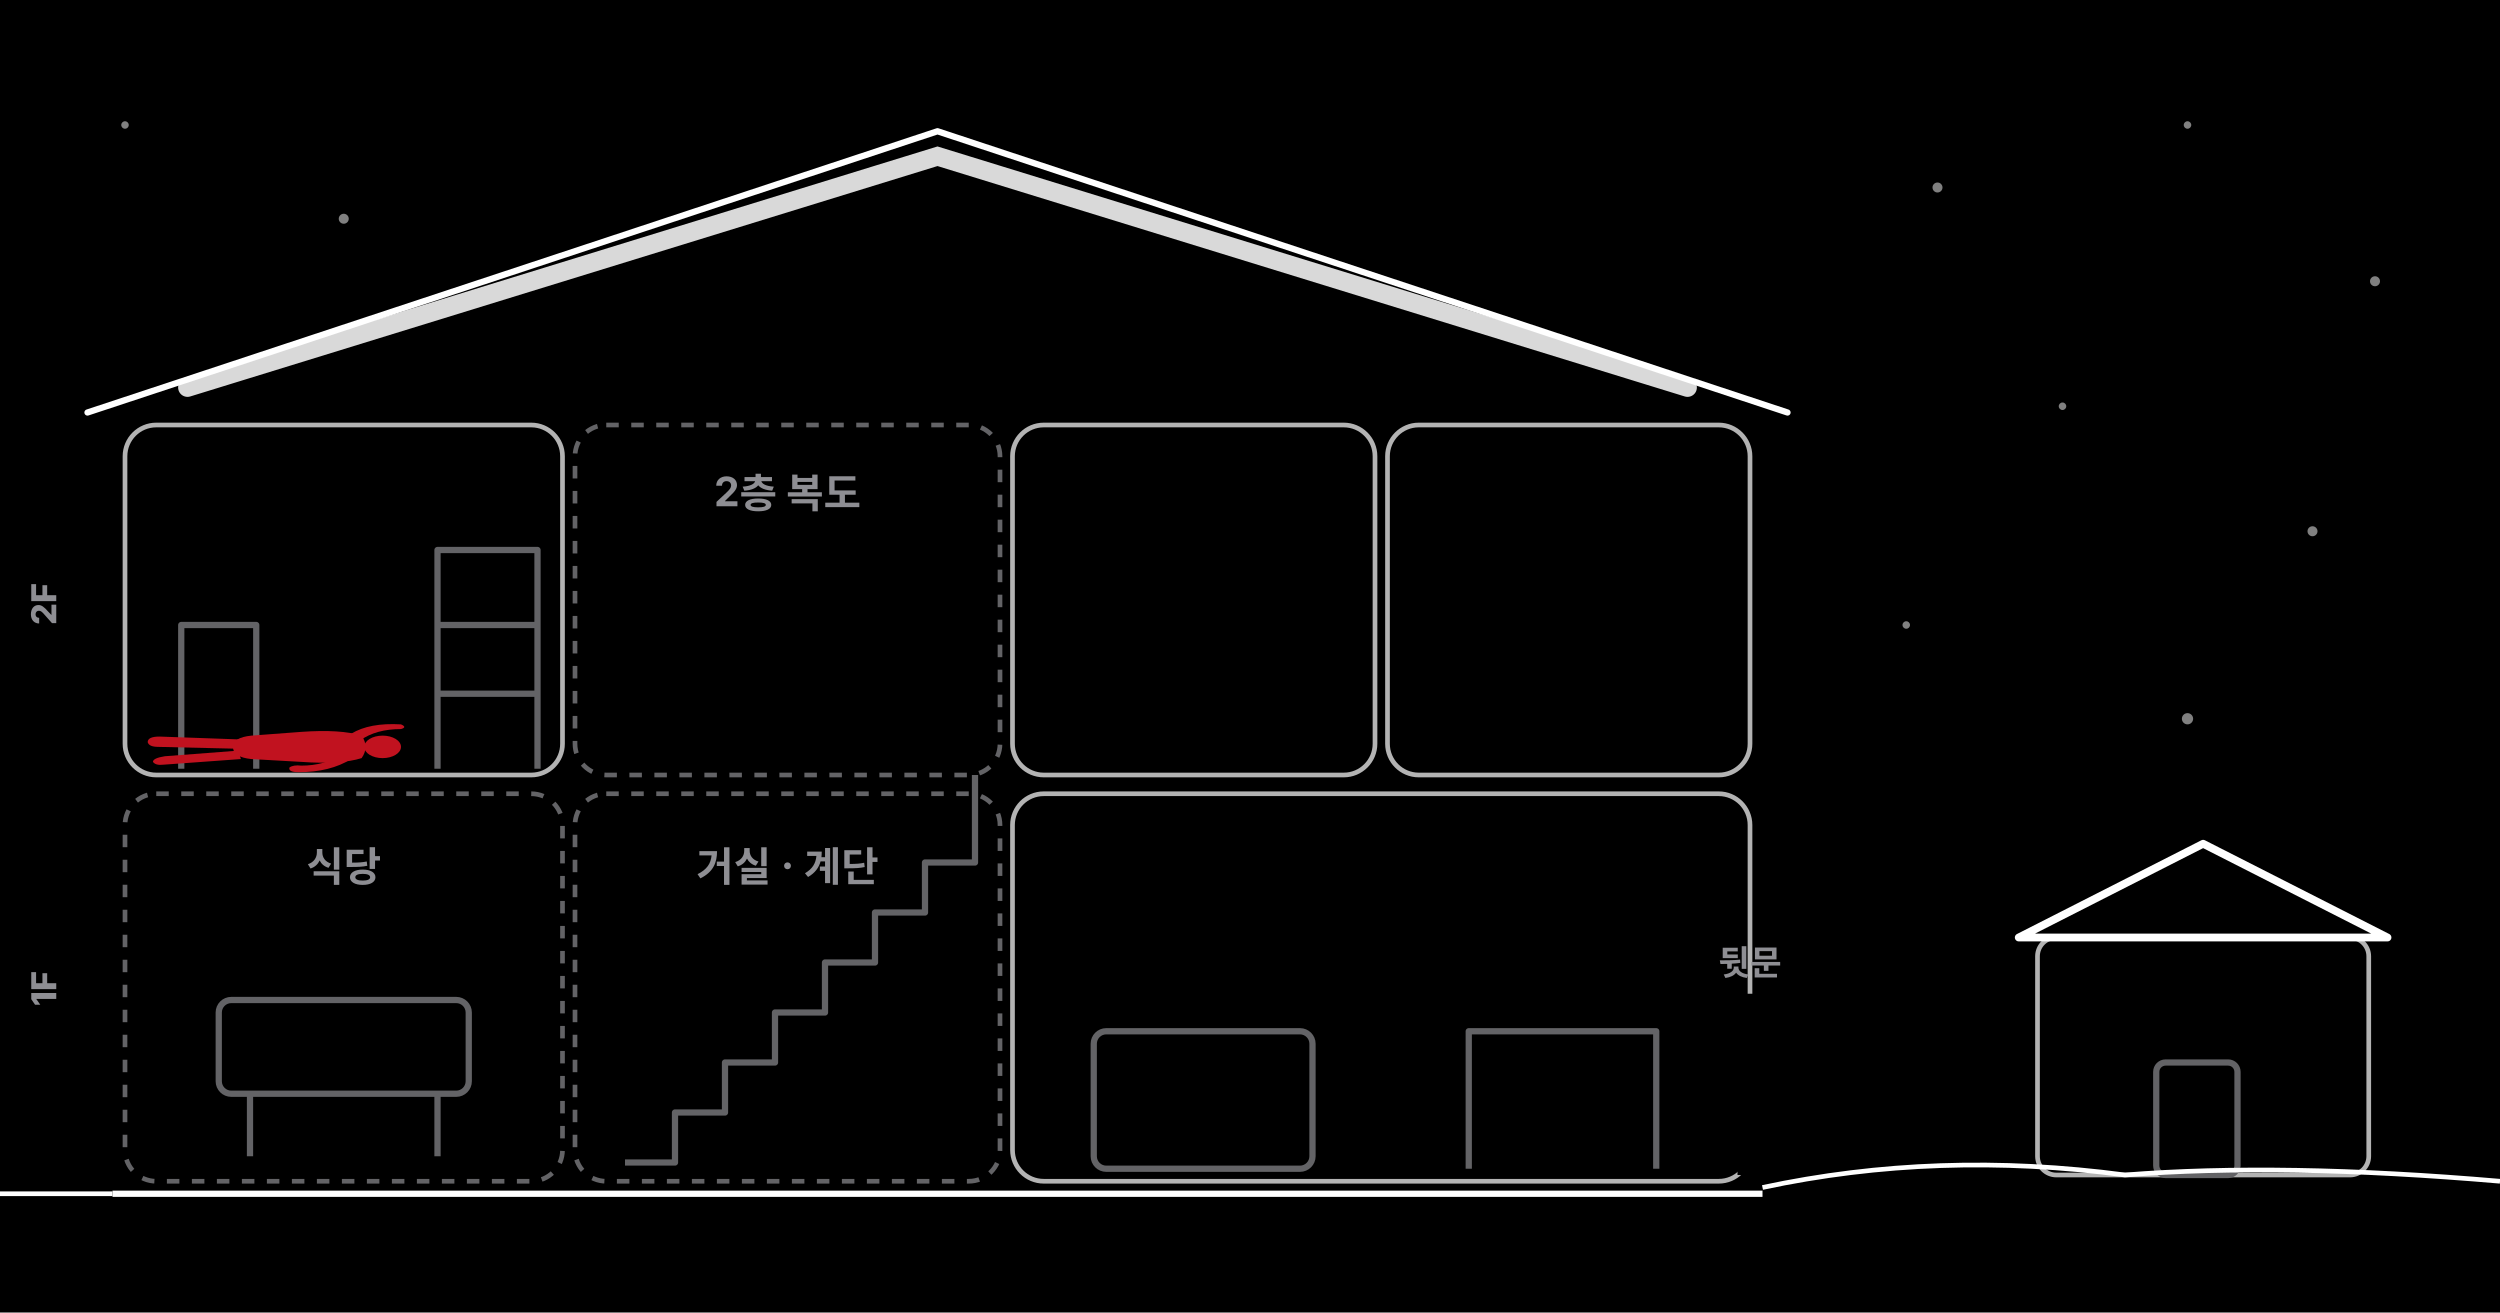
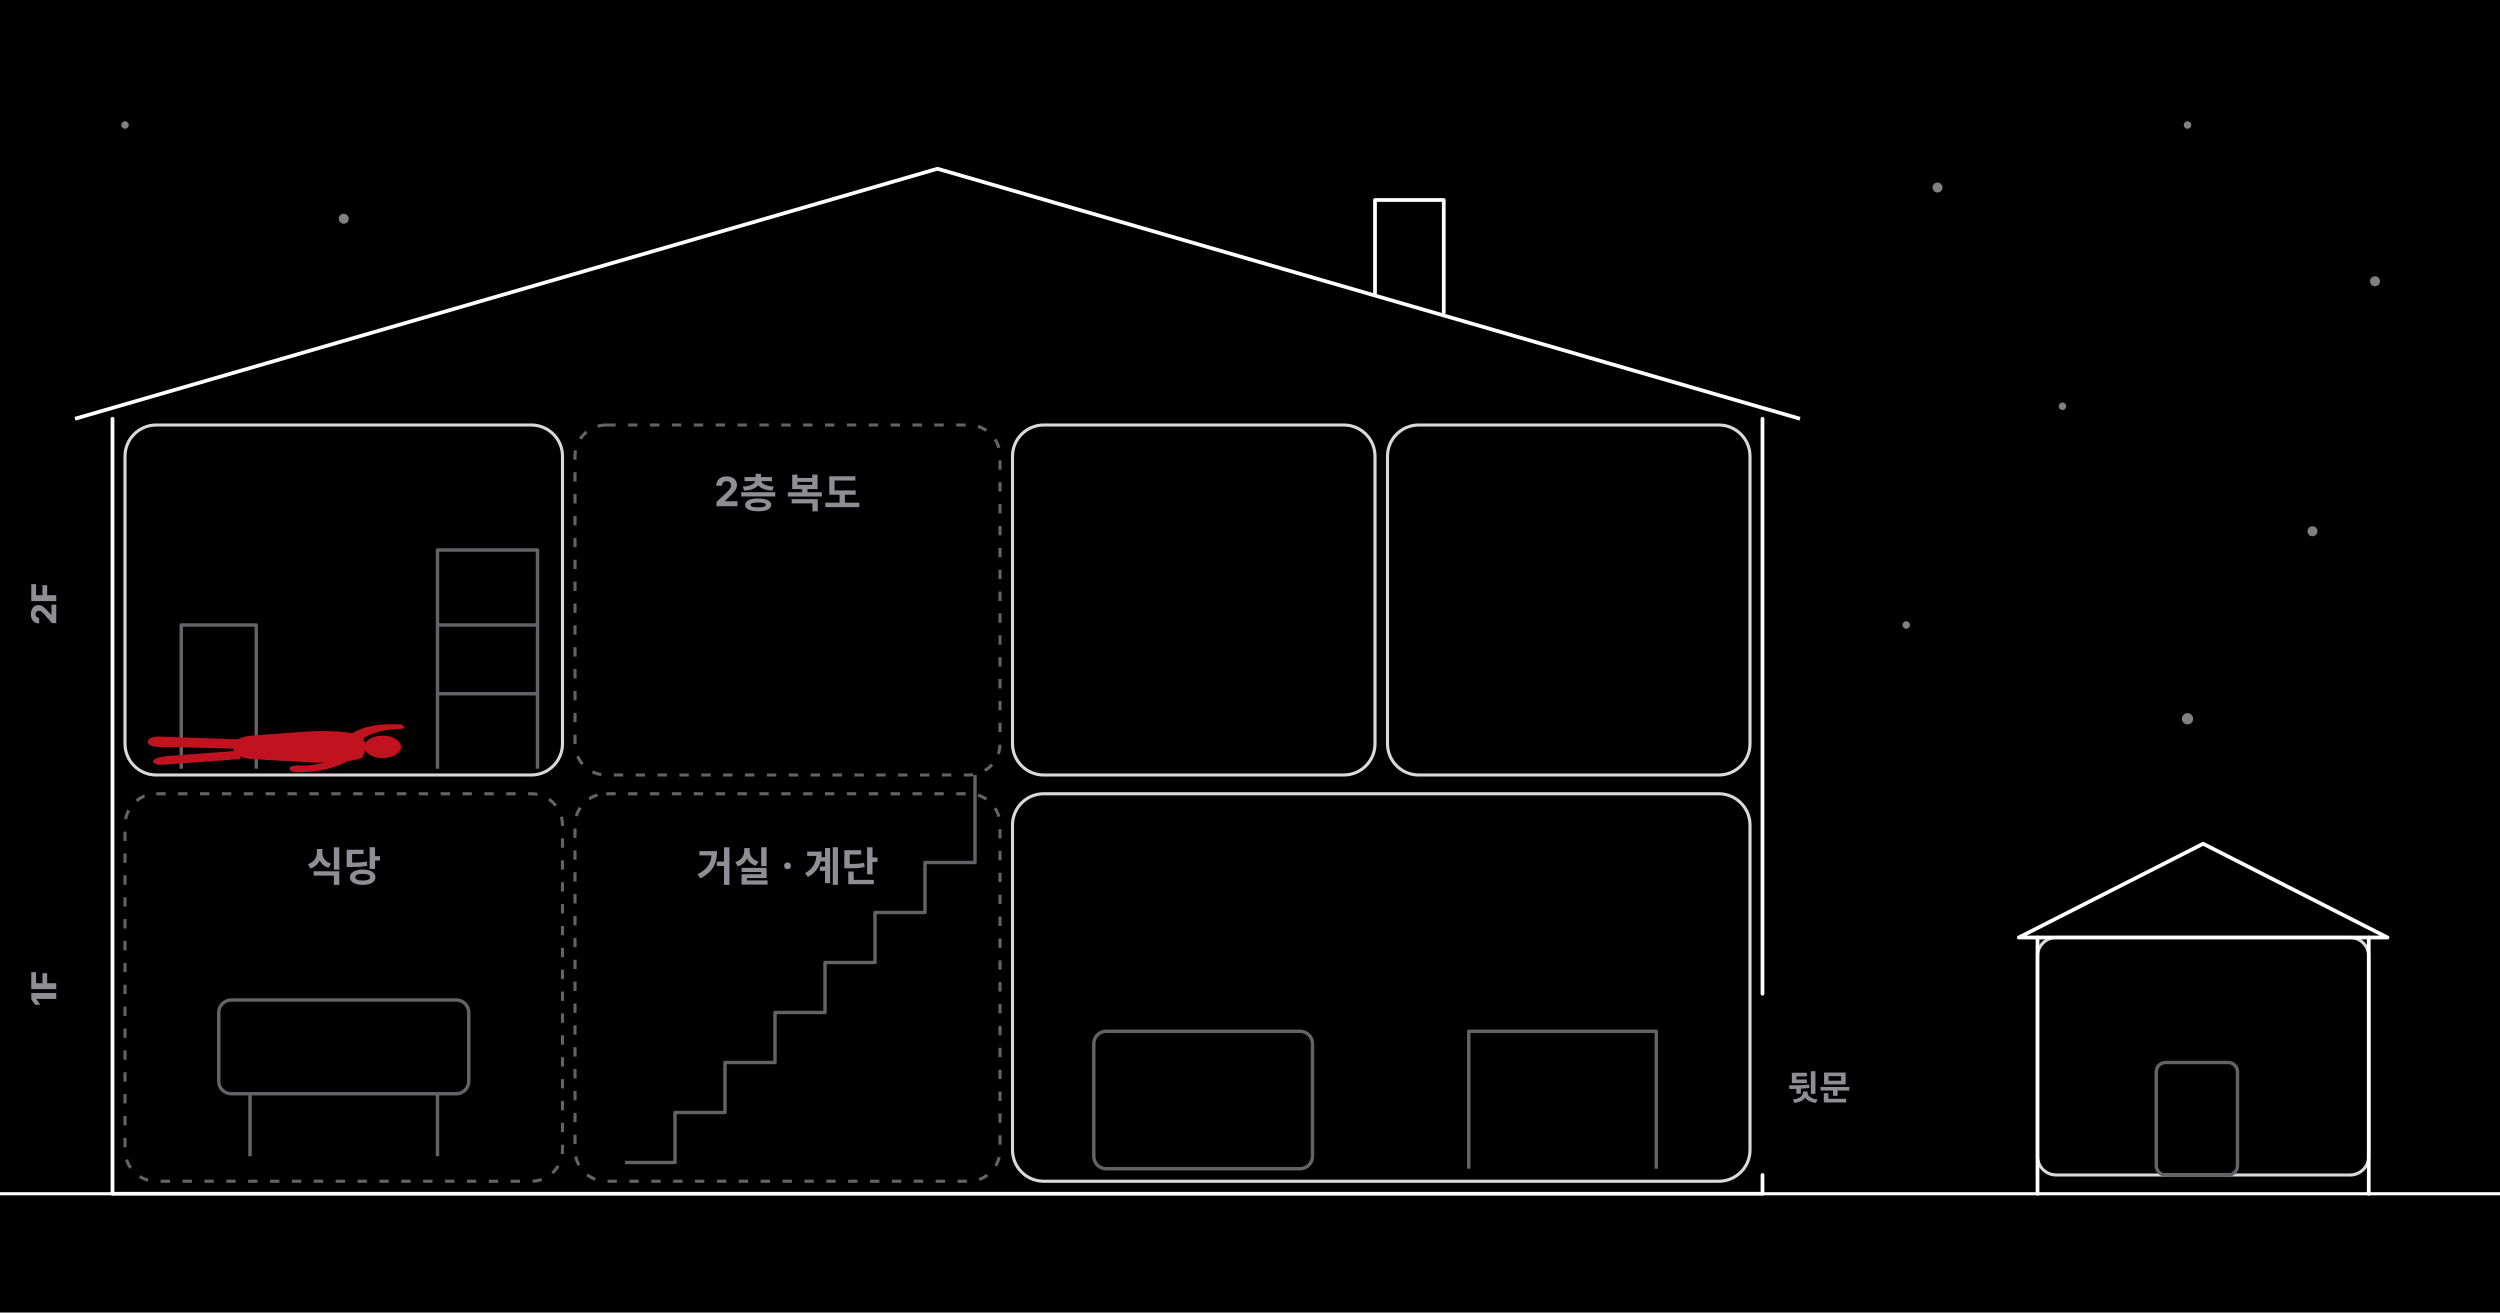
<svg xmlns="http://www.w3.org/2000/svg" viewBox="0 0 800 420">
-   <style>.w{fill:none;stroke:#fff;stroke-width:2;stroke-linejoin:round;stroke-linecap:round}.g{fill:none;stroke:#636366;stroke-width:2;stroke-linejoin:round}.room{fill:none;stroke:#636366;stroke-width:1.5;stroke-dasharray:4 4}.lbl{font-family:-apple-system,'Apple SD Gothic Neo',system-ui,sans-serif;font-size:13px;font-weight:700;fill:#8E8E93}.fl{font-family:-apple-system,system-ui,sans-serif;font-size:11px;font-weight:800;fill:#8E8E93}</style>
+   <style>.w{fill:none;stroke:#fff;stroke-width:1.2;stroke-linejoin:round;stroke-linecap:round}.g{fill:none;stroke:#636366;stroke-width:1.1;stroke-linejoin:round}.room{fill:none;stroke:#636366;stroke-width:1;stroke-dasharray:3 4}.lbl{font-family:-apple-system,'Apple SD Gothic Neo',system-ui,sans-serif;font-size:13px;font-weight:700;fill:#8E8E93}.fl{font-family:-apple-system,system-ui,sans-serif;font-size:11px;font-weight:800;fill:#8E8E93}</style>
  <rect width="800" height="420" fill="#000" />
  <g fill="#fff" opacity=".5">
    <circle cx="620" cy="60" r="1.6" />
    <circle cx="700" cy="40" r="1.2" />
    <circle cx="760" cy="90" r="1.6" />
    <circle cx="660" cy="130" r="1.2" />
    <circle cx="740" cy="170" r="1.6" />
    <circle cx="610" cy="200" r="1.2" />
    <circle cx="700" cy="230" r="1.8" />
    <circle cx="40" cy="40" r="1.2" />
    <circle cx="110" cy="70" r="1.6" />
  </g>
-   <path class="w" d="M28 132 L300 42 L572 132" stroke-width="3" />
-   <path d="M60 124 L300 50 L540 124" fill="none" stroke="#fff" stroke-width="6" stroke-opacity=".85" stroke-linecap="round" />
+   <path class="w" d="M440 94 V64 H462 V100" />
+   <path d="M24 134 L300 54 L576 134" fill="#000" stroke="#fff" stroke-width="1.2" stroke-linejoin="round" />
+   <path class="w" d="M36 134 V382 M564 134 V318 M564 376 V382" />
  <rect class="room" x="184" y="136" width="136" height="112" rx="10" />
  <rect class="room" x="40" y="254" width="140" height="124" rx="10" />
  <rect class="room" x="184" y="254" width="136" height="124" rx="10" />
  <text class="lbl" x="252" y="162" text-anchor="middle">2층 복도</text>
  <text class="lbl" x="110" y="282" text-anchor="middle">식당</text>
  <text class="lbl" x="252" y="282" text-anchor="middle">거실 · 계단</text>
  <path class="g" d="M200 372 H216 V356 H232 V340 H248 V324 H264 V308 H280 V292 H296 V276 H312 V248" />
  <g class="g">
    <rect x="70" y="320" width="80" height="30" rx="4" />
    <path d="M80 350 V370 M140 350 V370" />
  </g>
-   <g fill="none" stroke="#fff" stroke-width="1.5" stroke-opacity=".7">
+   <g fill="none" stroke="#fff" stroke-width="1" stroke-opacity=".85">
    <rect x="40" y="136" width="140" height="112" rx="10" />
    <rect x="324" y="136" width="116" height="112" rx="10" />
    <rect x="444" y="136" width="116" height="112" rx="10" />
    <rect x="324" y="254" width="236" height="124" rx="10" />
    <rect x="652" y="300" width="106" height="76" rx="6" />
  </g>
  <g class="g">
    <path d="M58 246 V200 H82 V246" />
    <path d="M140 246 V176 H172 V246 M140 200 H172 M140 222 H172" />
    <rect x="350" y="330" width="70" height="44" rx="4" />
    <path d="M470 374 V330 H530 V374" />
    <rect x="690" y="340" width="26" height="36" rx="3" />
  </g>
  <g transform="translate(46 230) scale(0.42 0.3)" fill="#C1121F">
    <path d="M158 16 Q172 4 196 6 Q201 9 196 11 Q177 11 165 23 Z" />
    <path d="M72 22 L12 19 Q3 19 3 25 Q4 30 11 30 L72 32 Z" />
    <path d="M72 34 L16 40 Q7 42 7 46 Q9 50 15 49 L74 43 Z" />
    <path d="M166 18 Q150 11 120 14 L82 18 Q68 20 68 30 Q68 41 82 43 L120 46 Q150 49 166 42 Q172 30 166 18 Z" />
    <path d="M158 43 Q142 57 118 57 Q110 57 111 52 Q114 49 120 50 Q138 50 150 38 Z" />
    <ellipse cx="182" cy="30" rx="14" ry="12" />
  </g>
-   <path d="M36 382 H564" stroke="#fff" stroke-width="2" />
-   <rect x="556" y="318" width="8" height="58" fill="#000" />
-   <text class="fl" x="560" y="312" text-anchor="middle">뒷문</text>
-   <path d="M564 380 Q620 368 680 376 Q730 372 800 378" fill="none" stroke="#fff" stroke-width="1.5" />
-   <path d="M0 382 H36" stroke="#fff" stroke-width="1.5" />
-   <path d="M646 300 L705 270 L764 300 Z" fill="none" stroke="#fff" stroke-width="2.5" stroke-linejoin="round" />
+   <path d="M36 382 H564" stroke="#fff" stroke-width="1.2" />
+   <text class="fl" x="572" y="352">뒷문</text>
+   <path d="M564 382 H800" stroke="#fff" stroke-width="1" />
+   <path d="M0 382 H36" stroke="#fff" stroke-width="1" />
+   <path d="M646 300 L705 270 L764 300 Z" fill="none" stroke="#fff" stroke-width="1.2" stroke-linejoin="round" />
+   <path class="w" d="M652 300 V382 M758 300 V382" />
  <text class="fl" x="18" y="200" transform="rotate(-90 18 200)">2F</text>
  <text class="fl" x="18" y="322" transform="rotate(-90 18 322)">1F</text>
</svg>
